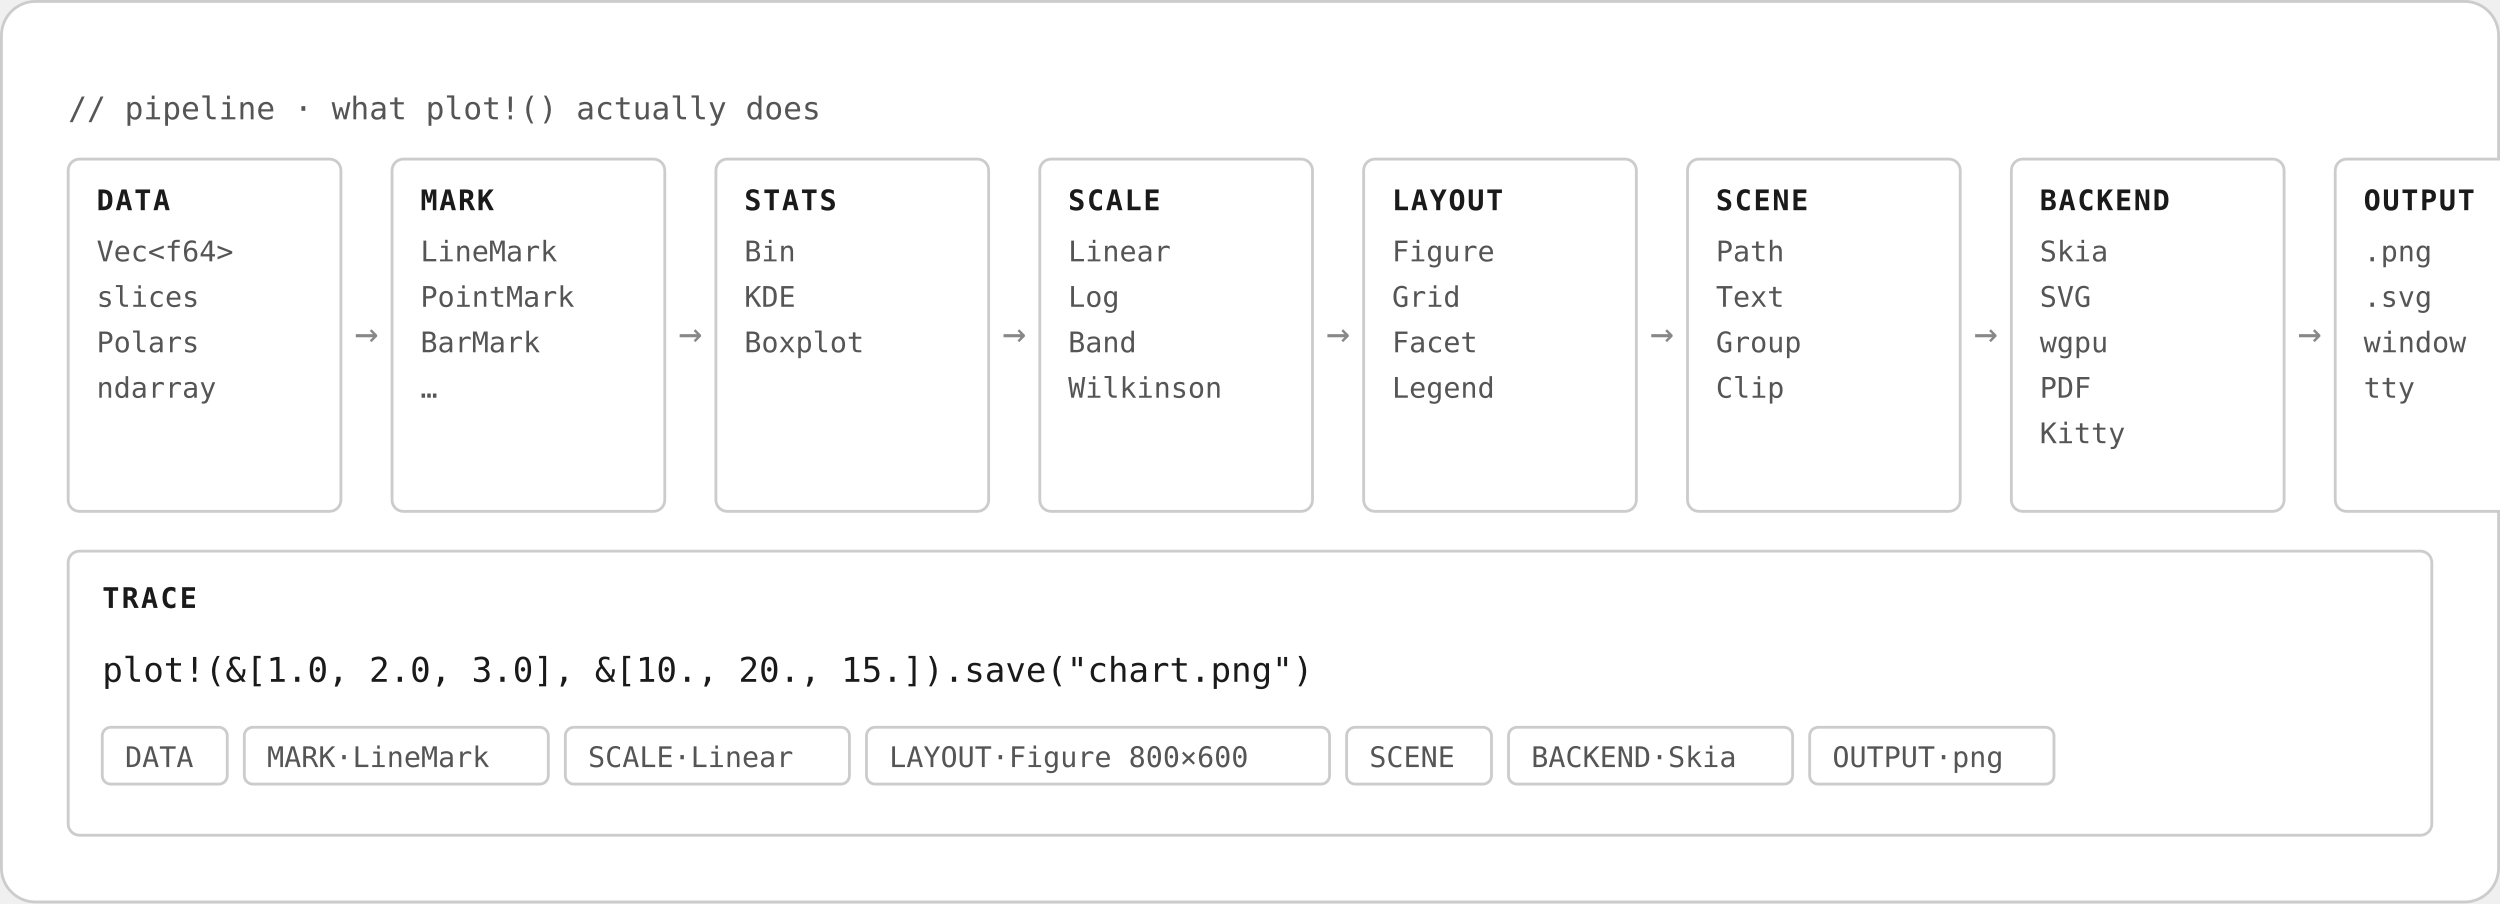
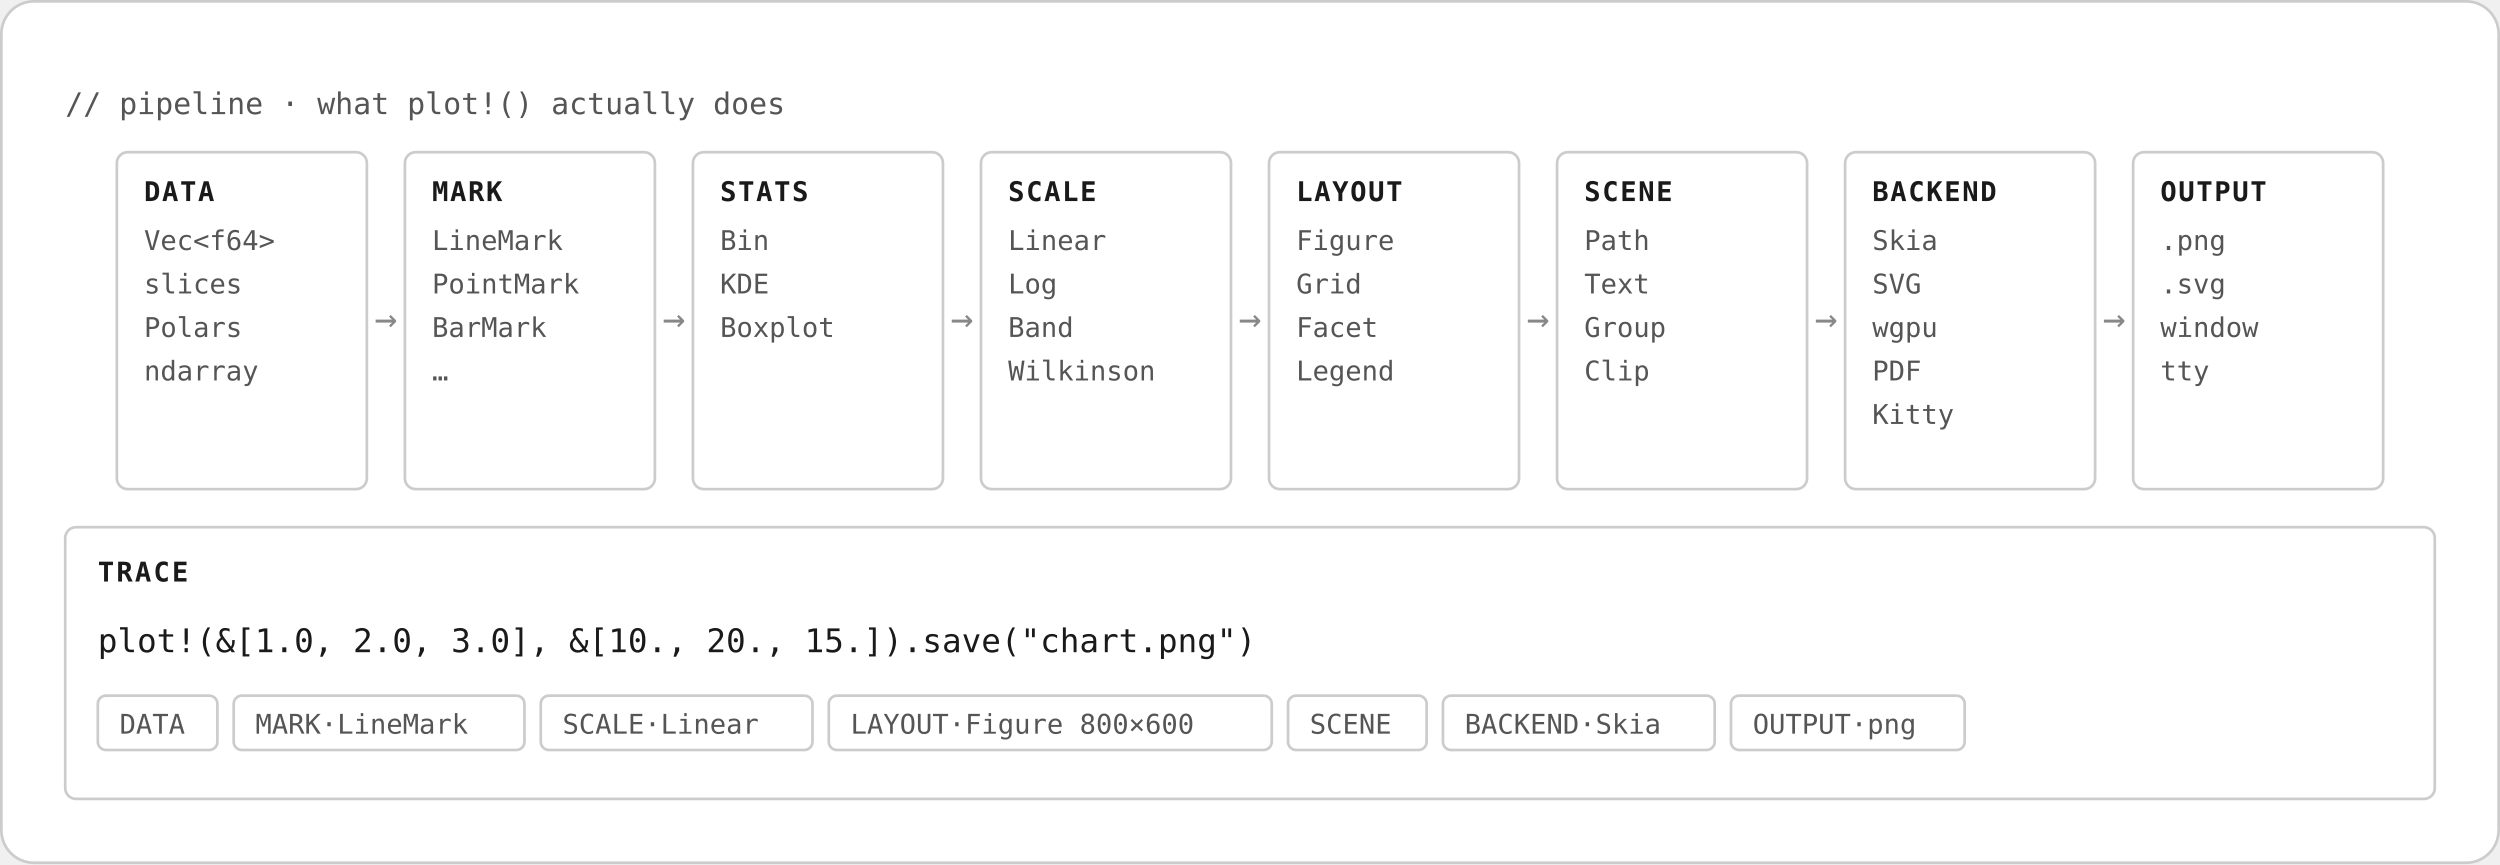
- <svg xmlns="http://www.w3.org/2000/svg" height="auto" aria-label="starsight pipeline — plot!() trace" viewBox="0 0 880 318">
-   <rect width="879" height="317" x=".5" y=".5" fill="#fff" stroke="#ccc" rx="12" />
+ <svg xmlns="http://www.w3.org/2000/svg" height="auto" aria-label="starsight pipeline — plot!() trace" viewBox="0 0 920 318">
+   <rect width="919" height="317" x=".5" y=".5" fill="#fff" stroke="#ccc" rx="12" />
  <text x="24" y="42" fill="#555" font-family="ui-monospace, SFMono-Regular, Menlo, Consolas, monospace" font-size="11">// pipeline · what plot!() actually does</text>
-   <rect width="96" height="124" x="24" y="56" fill="#fff" stroke="#ccc" rx="4" />
-   <text x="34" y="74" fill="#1a1a1a" font-family="ui-monospace, SFMono-Regular, Menlo, Consolas, monospace" font-size="10" font-weight="700" letter-spacing=".6">DATA</text>
-   <text x="34" y="92" fill="#555" font-family="ui-monospace, SFMono-Regular, Menlo, Consolas, monospace" font-size="10">Vec&lt;f64&gt;</text>
-   <text x="34" y="108" fill="#555" font-family="ui-monospace, SFMono-Regular, Menlo, Consolas, monospace" font-size="10">slices</text>
-   <text x="34" y="124" fill="#555" font-family="ui-monospace, SFMono-Regular, Menlo, Consolas, monospace" font-size="10">Polars</text>
-   <text x="34" y="140" fill="#555" font-family="ui-monospace, SFMono-Regular, Menlo, Consolas, monospace" font-size="10">ndarray</text>
-   <text x="129" y="122" fill="#888" font-family="ui-monospace, SFMono-Regular, Menlo, Consolas, monospace" font-size="14" text-anchor="middle">→</text>
-   <rect width="96" height="124" x="138" y="56" fill="#fff" stroke="#ccc" rx="4" />
-   <text x="148" y="74" fill="#1a1a1a" font-family="ui-monospace, SFMono-Regular, Menlo, Consolas, monospace" font-size="10" font-weight="700" letter-spacing=".6">MARK</text>
-   <text x="148" y="92" fill="#555" font-family="ui-monospace, SFMono-Regular, Menlo, Consolas, monospace" font-size="10">LineMark</text>
-   <text x="148" y="108" fill="#555" font-family="ui-monospace, SFMono-Regular, Menlo, Consolas, monospace" font-size="10">PointMark</text>
-   <text x="148" y="124" fill="#555" font-family="ui-monospace, SFMono-Regular, Menlo, Consolas, monospace" font-size="10">BarMark</text>
-   <text x="148" y="140" fill="#555" font-family="ui-monospace, SFMono-Regular, Menlo, Consolas, monospace" font-size="10">…</text>
-   <text x="243" y="122" fill="#888" font-family="ui-monospace, SFMono-Regular, Menlo, Consolas, monospace" font-size="14" text-anchor="middle">→</text>
-   <rect width="96" height="124" x="252" y="56" fill="#fff" stroke="#ccc" rx="4" />
-   <text x="262" y="74" fill="#1a1a1a" font-family="ui-monospace, SFMono-Regular, Menlo, Consolas, monospace" font-size="10" font-weight="700" letter-spacing=".6">STATS</text>
-   <text x="262" y="92" fill="#555" font-family="ui-monospace, SFMono-Regular, Menlo, Consolas, monospace" font-size="10">Bin</text>
-   <text x="262" y="108" fill="#555" font-family="ui-monospace, SFMono-Regular, Menlo, Consolas, monospace" font-size="10">KDE</text>
-   <text x="262" y="124" fill="#555" font-family="ui-monospace, SFMono-Regular, Menlo, Consolas, monospace" font-size="10">Boxplot</text>
-   <text x="357" y="122" fill="#888" font-family="ui-monospace, SFMono-Regular, Menlo, Consolas, monospace" font-size="14" text-anchor="middle">→</text>
-   <rect width="96" height="124" x="366" y="56" fill="#fff" stroke="#ccc" rx="4" />
-   <text x="376" y="74" fill="#1a1a1a" font-family="ui-monospace, SFMono-Regular, Menlo, Consolas, monospace" font-size="10" font-weight="700" letter-spacing=".6">SCALE</text>
-   <text x="376" y="92" fill="#555" font-family="ui-monospace, SFMono-Regular, Menlo, Consolas, monospace" font-size="10">Linear</text>
-   <text x="376" y="108" fill="#555" font-family="ui-monospace, SFMono-Regular, Menlo, Consolas, monospace" font-size="10">Log</text>
-   <text x="376" y="124" fill="#555" font-family="ui-monospace, SFMono-Regular, Menlo, Consolas, monospace" font-size="10">Band</text>
-   <text x="376" y="140" fill="#555" font-family="ui-monospace, SFMono-Regular, Menlo, Consolas, monospace" font-size="10">Wilkinson</text>
-   <text x="471" y="122" fill="#888" font-family="ui-monospace, SFMono-Regular, Menlo, Consolas, monospace" font-size="14" text-anchor="middle">→</text>
-   <rect width="96" height="124" x="480" y="56" fill="#fff" stroke="#ccc" rx="4" />
-   <text x="490" y="74" fill="#1a1a1a" font-family="ui-monospace, SFMono-Regular, Menlo, Consolas, monospace" font-size="10" font-weight="700" letter-spacing=".6">LAYOUT</text>
-   <text x="490" y="92" fill="#555" font-family="ui-monospace, SFMono-Regular, Menlo, Consolas, monospace" font-size="10">Figure</text>
-   <text x="490" y="108" fill="#555" font-family="ui-monospace, SFMono-Regular, Menlo, Consolas, monospace" font-size="10">Grid</text>
-   <text x="490" y="124" fill="#555" font-family="ui-monospace, SFMono-Regular, Menlo, Consolas, monospace" font-size="10">Facet</text>
-   <text x="490" y="140" fill="#555" font-family="ui-monospace, SFMono-Regular, Menlo, Consolas, monospace" font-size="10">Legend</text>
-   <text x="585" y="122" fill="#888" font-family="ui-monospace, SFMono-Regular, Menlo, Consolas, monospace" font-size="14" text-anchor="middle">→</text>
-   <rect width="96" height="124" x="594" y="56" fill="#fff" stroke="#ccc" rx="4" />
-   <text x="604" y="74" fill="#1a1a1a" font-family="ui-monospace, SFMono-Regular, Menlo, Consolas, monospace" font-size="10" font-weight="700" letter-spacing=".6">SCENE</text>
-   <text x="604" y="92" fill="#555" font-family="ui-monospace, SFMono-Regular, Menlo, Consolas, monospace" font-size="10">Path</text>
-   <text x="604" y="108" fill="#555" font-family="ui-monospace, SFMono-Regular, Menlo, Consolas, monospace" font-size="10">Text</text>
-   <text x="604" y="124" fill="#555" font-family="ui-monospace, SFMono-Regular, Menlo, Consolas, monospace" font-size="10">Group</text>
-   <text x="604" y="140" fill="#555" font-family="ui-monospace, SFMono-Regular, Menlo, Consolas, monospace" font-size="10">Clip</text>
-   <text x="699" y="122" fill="#888" font-family="ui-monospace, SFMono-Regular, Menlo, Consolas, monospace" font-size="14" text-anchor="middle">→</text>
-   <rect width="96" height="124" x="708" y="56" fill="#fff" stroke="#ccc" rx="4" />
-   <text x="718" y="74" fill="#1a1a1a" font-family="ui-monospace, SFMono-Regular, Menlo, Consolas, monospace" font-size="10" font-weight="700" letter-spacing=".6">BACKEND</text>
-   <text x="718" y="92" fill="#555" font-family="ui-monospace, SFMono-Regular, Menlo, Consolas, monospace" font-size="10">Skia</text>
-   <text x="718" y="108" fill="#555" font-family="ui-monospace, SFMono-Regular, Menlo, Consolas, monospace" font-size="10">SVG</text>
-   <text x="718" y="124" fill="#555" font-family="ui-monospace, SFMono-Regular, Menlo, Consolas, monospace" font-size="10">wgpu</text>
-   <text x="718" y="140" fill="#555" font-family="ui-monospace, SFMono-Regular, Menlo, Consolas, monospace" font-size="10">PDF</text>
-   <text x="718" y="156" fill="#555" font-family="ui-monospace, SFMono-Regular, Menlo, Consolas, monospace" font-size="10">Kitty</text>
-   <text x="813" y="122" fill="#888" font-family="ui-monospace, SFMono-Regular, Menlo, Consolas, monospace" font-size="14" text-anchor="middle">→</text>
-   <rect width="96" height="124" x="822" y="56" fill="#fff" stroke="#ccc" rx="4" />
-   <text x="832" y="74" fill="#1a1a1a" font-family="ui-monospace, SFMono-Regular, Menlo, Consolas, monospace" font-size="10" font-weight="700" letter-spacing=".6">OUTPUT</text>
-   <text x="832" y="92" fill="#555" font-family="ui-monospace, SFMono-Regular, Menlo, Consolas, monospace" font-size="10">.png</text>
-   <text x="832" y="108" fill="#555" font-family="ui-monospace, SFMono-Regular, Menlo, Consolas, monospace" font-size="10">.svg</text>
-   <text x="832" y="124" fill="#555" font-family="ui-monospace, SFMono-Regular, Menlo, Consolas, monospace" font-size="10">window</text>
-   <text x="832" y="140" fill="#555" font-family="ui-monospace, SFMono-Regular, Menlo, Consolas, monospace" font-size="10">tty</text>
-   <rect width="832" height="100" x="24" y="194" fill="#fff" stroke="#ccc" rx="4" />
+   <rect width="92" height="124" x="43" y="56" fill="#fff" stroke="#ccc" rx="4" />
+   <text x="53" y="74" fill="#1a1a1a" font-family="ui-monospace, SFMono-Regular, Menlo, Consolas, monospace" font-size="10" font-weight="700" letter-spacing=".6">DATA</text>
+   <text x="53" y="92" fill="#555" font-family="ui-monospace, SFMono-Regular, Menlo, Consolas, monospace" font-size="10">Vec&lt;f64&gt;</text>
+   <text x="53" y="108" fill="#555" font-family="ui-monospace, SFMono-Regular, Menlo, Consolas, monospace" font-size="10">slices</text>
+   <text x="53" y="124" fill="#555" font-family="ui-monospace, SFMono-Regular, Menlo, Consolas, monospace" font-size="10">Polars</text>
+   <text x="53" y="140" fill="#555" font-family="ui-monospace, SFMono-Regular, Menlo, Consolas, monospace" font-size="10">ndarray</text>
+   <text x="142" y="122" fill="#888" font-family="ui-monospace, SFMono-Regular, Menlo, Consolas, monospace" font-size="14" text-anchor="middle">→</text>
+   <rect width="92" height="124" x="149" y="56" fill="#fff" stroke="#ccc" rx="4" />
+   <text x="159" y="74" fill="#1a1a1a" font-family="ui-monospace, SFMono-Regular, Menlo, Consolas, monospace" font-size="10" font-weight="700" letter-spacing=".6">MARK</text>
+   <text x="159" y="92" fill="#555" font-family="ui-monospace, SFMono-Regular, Menlo, Consolas, monospace" font-size="10">LineMark</text>
+   <text x="159" y="108" fill="#555" font-family="ui-monospace, SFMono-Regular, Menlo, Consolas, monospace" font-size="10">PointMark</text>
+   <text x="159" y="124" fill="#555" font-family="ui-monospace, SFMono-Regular, Menlo, Consolas, monospace" font-size="10">BarMark</text>
+   <text x="159" y="140" fill="#555" font-family="ui-monospace, SFMono-Regular, Menlo, Consolas, monospace" font-size="10">…</text>
+   <text x="248" y="122" fill="#888" font-family="ui-monospace, SFMono-Regular, Menlo, Consolas, monospace" font-size="14" text-anchor="middle">→</text>
+   <rect width="92" height="124" x="255" y="56" fill="#fff" stroke="#ccc" rx="4" />
+   <text x="265" y="74" fill="#1a1a1a" font-family="ui-monospace, SFMono-Regular, Menlo, Consolas, monospace" font-size="10" font-weight="700" letter-spacing=".6">STATS</text>
+   <text x="265" y="92" fill="#555" font-family="ui-monospace, SFMono-Regular, Menlo, Consolas, monospace" font-size="10">Bin</text>
+   <text x="265" y="108" fill="#555" font-family="ui-monospace, SFMono-Regular, Menlo, Consolas, monospace" font-size="10">KDE</text>
+   <text x="265" y="124" fill="#555" font-family="ui-monospace, SFMono-Regular, Menlo, Consolas, monospace" font-size="10">Boxplot</text>
+   <text x="354" y="122" fill="#888" font-family="ui-monospace, SFMono-Regular, Menlo, Consolas, monospace" font-size="14" text-anchor="middle">→</text>
+   <rect width="92" height="124" x="361" y="56" fill="#fff" stroke="#ccc" rx="4" />
+   <text x="371" y="74" fill="#1a1a1a" font-family="ui-monospace, SFMono-Regular, Menlo, Consolas, monospace" font-size="10" font-weight="700" letter-spacing=".6">SCALE</text>
+   <text x="371" y="92" fill="#555" font-family="ui-monospace, SFMono-Regular, Menlo, Consolas, monospace" font-size="10">Linear</text>
+   <text x="371" y="108" fill="#555" font-family="ui-monospace, SFMono-Regular, Menlo, Consolas, monospace" font-size="10">Log</text>
+   <text x="371" y="124" fill="#555" font-family="ui-monospace, SFMono-Regular, Menlo, Consolas, monospace" font-size="10">Band</text>
+   <text x="371" y="140" fill="#555" font-family="ui-monospace, SFMono-Regular, Menlo, Consolas, monospace" font-size="10">Wilkinson</text>
+   <text x="460" y="122" fill="#888" font-family="ui-monospace, SFMono-Regular, Menlo, Consolas, monospace" font-size="14" text-anchor="middle">→</text>
+   <rect width="92" height="124" x="467" y="56" fill="#fff" stroke="#ccc" rx="4" />
+   <text x="477" y="74" fill="#1a1a1a" font-family="ui-monospace, SFMono-Regular, Menlo, Consolas, monospace" font-size="10" font-weight="700" letter-spacing=".6">LAYOUT</text>
+   <text x="477" y="92" fill="#555" font-family="ui-monospace, SFMono-Regular, Menlo, Consolas, monospace" font-size="10">Figure</text>
+   <text x="477" y="108" fill="#555" font-family="ui-monospace, SFMono-Regular, Menlo, Consolas, monospace" font-size="10">Grid</text>
+   <text x="477" y="124" fill="#555" font-family="ui-monospace, SFMono-Regular, Menlo, Consolas, monospace" font-size="10">Facet</text>
+   <text x="477" y="140" fill="#555" font-family="ui-monospace, SFMono-Regular, Menlo, Consolas, monospace" font-size="10">Legend</text>
+   <text x="566" y="122" fill="#888" font-family="ui-monospace, SFMono-Regular, Menlo, Consolas, monospace" font-size="14" text-anchor="middle">→</text>
+   <rect width="92" height="124" x="573" y="56" fill="#fff" stroke="#ccc" rx="4" />
+   <text x="583" y="74" fill="#1a1a1a" font-family="ui-monospace, SFMono-Regular, Menlo, Consolas, monospace" font-size="10" font-weight="700" letter-spacing=".6">SCENE</text>
+   <text x="583" y="92" fill="#555" font-family="ui-monospace, SFMono-Regular, Menlo, Consolas, monospace" font-size="10">Path</text>
+   <text x="583" y="108" fill="#555" font-family="ui-monospace, SFMono-Regular, Menlo, Consolas, monospace" font-size="10">Text</text>
+   <text x="583" y="124" fill="#555" font-family="ui-monospace, SFMono-Regular, Menlo, Consolas, monospace" font-size="10">Group</text>
+   <text x="583" y="140" fill="#555" font-family="ui-monospace, SFMono-Regular, Menlo, Consolas, monospace" font-size="10">Clip</text>
+   <text x="672" y="122" fill="#888" font-family="ui-monospace, SFMono-Regular, Menlo, Consolas, monospace" font-size="14" text-anchor="middle">→</text>
+   <rect width="92" height="124" x="679" y="56" fill="#fff" stroke="#ccc" rx="4" />
+   <text x="689" y="74" fill="#1a1a1a" font-family="ui-monospace, SFMono-Regular, Menlo, Consolas, monospace" font-size="10" font-weight="700" letter-spacing=".6">BACKEND</text>
+   <text x="689" y="92" fill="#555" font-family="ui-monospace, SFMono-Regular, Menlo, Consolas, monospace" font-size="10">Skia</text>
+   <text x="689" y="108" fill="#555" font-family="ui-monospace, SFMono-Regular, Menlo, Consolas, monospace" font-size="10">SVG</text>
+   <text x="689" y="124" fill="#555" font-family="ui-monospace, SFMono-Regular, Menlo, Consolas, monospace" font-size="10">wgpu</text>
+   <text x="689" y="140" fill="#555" font-family="ui-monospace, SFMono-Regular, Menlo, Consolas, monospace" font-size="10">PDF</text>
+   <text x="689" y="156" fill="#555" font-family="ui-monospace, SFMono-Regular, Menlo, Consolas, monospace" font-size="10">Kitty</text>
+   <text x="778" y="122" fill="#888" font-family="ui-monospace, SFMono-Regular, Menlo, Consolas, monospace" font-size="14" text-anchor="middle">→</text>
+   <rect width="92" height="124" x="785" y="56" fill="#fff" stroke="#ccc" rx="4" />
+   <text x="795" y="74" fill="#1a1a1a" font-family="ui-monospace, SFMono-Regular, Menlo, Consolas, monospace" font-size="10" font-weight="700" letter-spacing=".6">OUTPUT</text>
+   <text x="795" y="92" fill="#555" font-family="ui-monospace, SFMono-Regular, Menlo, Consolas, monospace" font-size="10">.png</text>
+   <text x="795" y="108" fill="#555" font-family="ui-monospace, SFMono-Regular, Menlo, Consolas, monospace" font-size="10">.svg</text>
+   <text x="795" y="124" fill="#555" font-family="ui-monospace, SFMono-Regular, Menlo, Consolas, monospace" font-size="10">window</text>
+   <text x="795" y="140" fill="#555" font-family="ui-monospace, SFMono-Regular, Menlo, Consolas, monospace" font-size="10">tty</text>
+   <rect width="872" height="100" x="24" y="194" fill="#fff" stroke="#ccc" rx="4" />
  <text x="36" y="214" fill="#1a1a1a" font-family="ui-monospace, SFMono-Regular, Menlo, Consolas, monospace" font-size="10" font-weight="700" letter-spacing=".8">TRACE</text>
  <text x="36" y="240" fill="#1a1a1a" font-family="ui-monospace, SFMono-Regular, Menlo, Consolas, monospace" font-size="12">plot!(&amp;[1.0, 2.0, 3.0], &amp;[10., 20., 15.]).save("chart.png")</text>
  <rect width="44" height="20" x="36" y="256" fill="#fff" stroke="#ccc" rx="3" />
  <text x="44" y="270" fill="#555" font-family="ui-monospace, SFMono-Regular, Menlo, Consolas, monospace" font-size="10">DATA</text>
  <rect width="107" height="20" x="86" y="256" fill="#fff" stroke="#ccc" rx="3" />
  <text x="94" y="270" fill="#555" font-family="ui-monospace, SFMono-Regular, Menlo, Consolas, monospace" font-size="10">MARK·LineMark</text>
  <rect width="100" height="20" x="199" y="256" fill="#fff" stroke="#ccc" rx="3" />
  <text x="207" y="270" fill="#555" font-family="ui-monospace, SFMono-Regular, Menlo, Consolas, monospace" font-size="10">SCALE·Linear</text>
  <rect width="163" height="20" x="305" y="256" fill="#fff" stroke="#ccc" rx="3" />
  <text x="313" y="270" fill="#555" font-family="ui-monospace, SFMono-Regular, Menlo, Consolas, monospace" font-size="10">LAYOUT·Figure 800×600</text>
  <rect width="51" height="20" x="474" y="256" fill="#fff" stroke="#ccc" rx="3" />
  <text x="482" y="270" fill="#555" font-family="ui-monospace, SFMono-Regular, Menlo, Consolas, monospace" font-size="10">SCENE</text>
  <rect width="100" height="20" x="531" y="256" fill="#fff" stroke="#ccc" rx="3" />
  <text x="539" y="270" fill="#555" font-family="ui-monospace, SFMono-Regular, Menlo, Consolas, monospace" font-size="10">BACKEND·Skia</text>
  <rect width="86" height="20" x="637" y="256" fill="#fff" stroke="#ccc" rx="3" />
  <text x="645" y="270" fill="#555" font-family="ui-monospace, SFMono-Regular, Menlo, Consolas, monospace" font-size="10">OUTPUT·png</text>
</svg>
